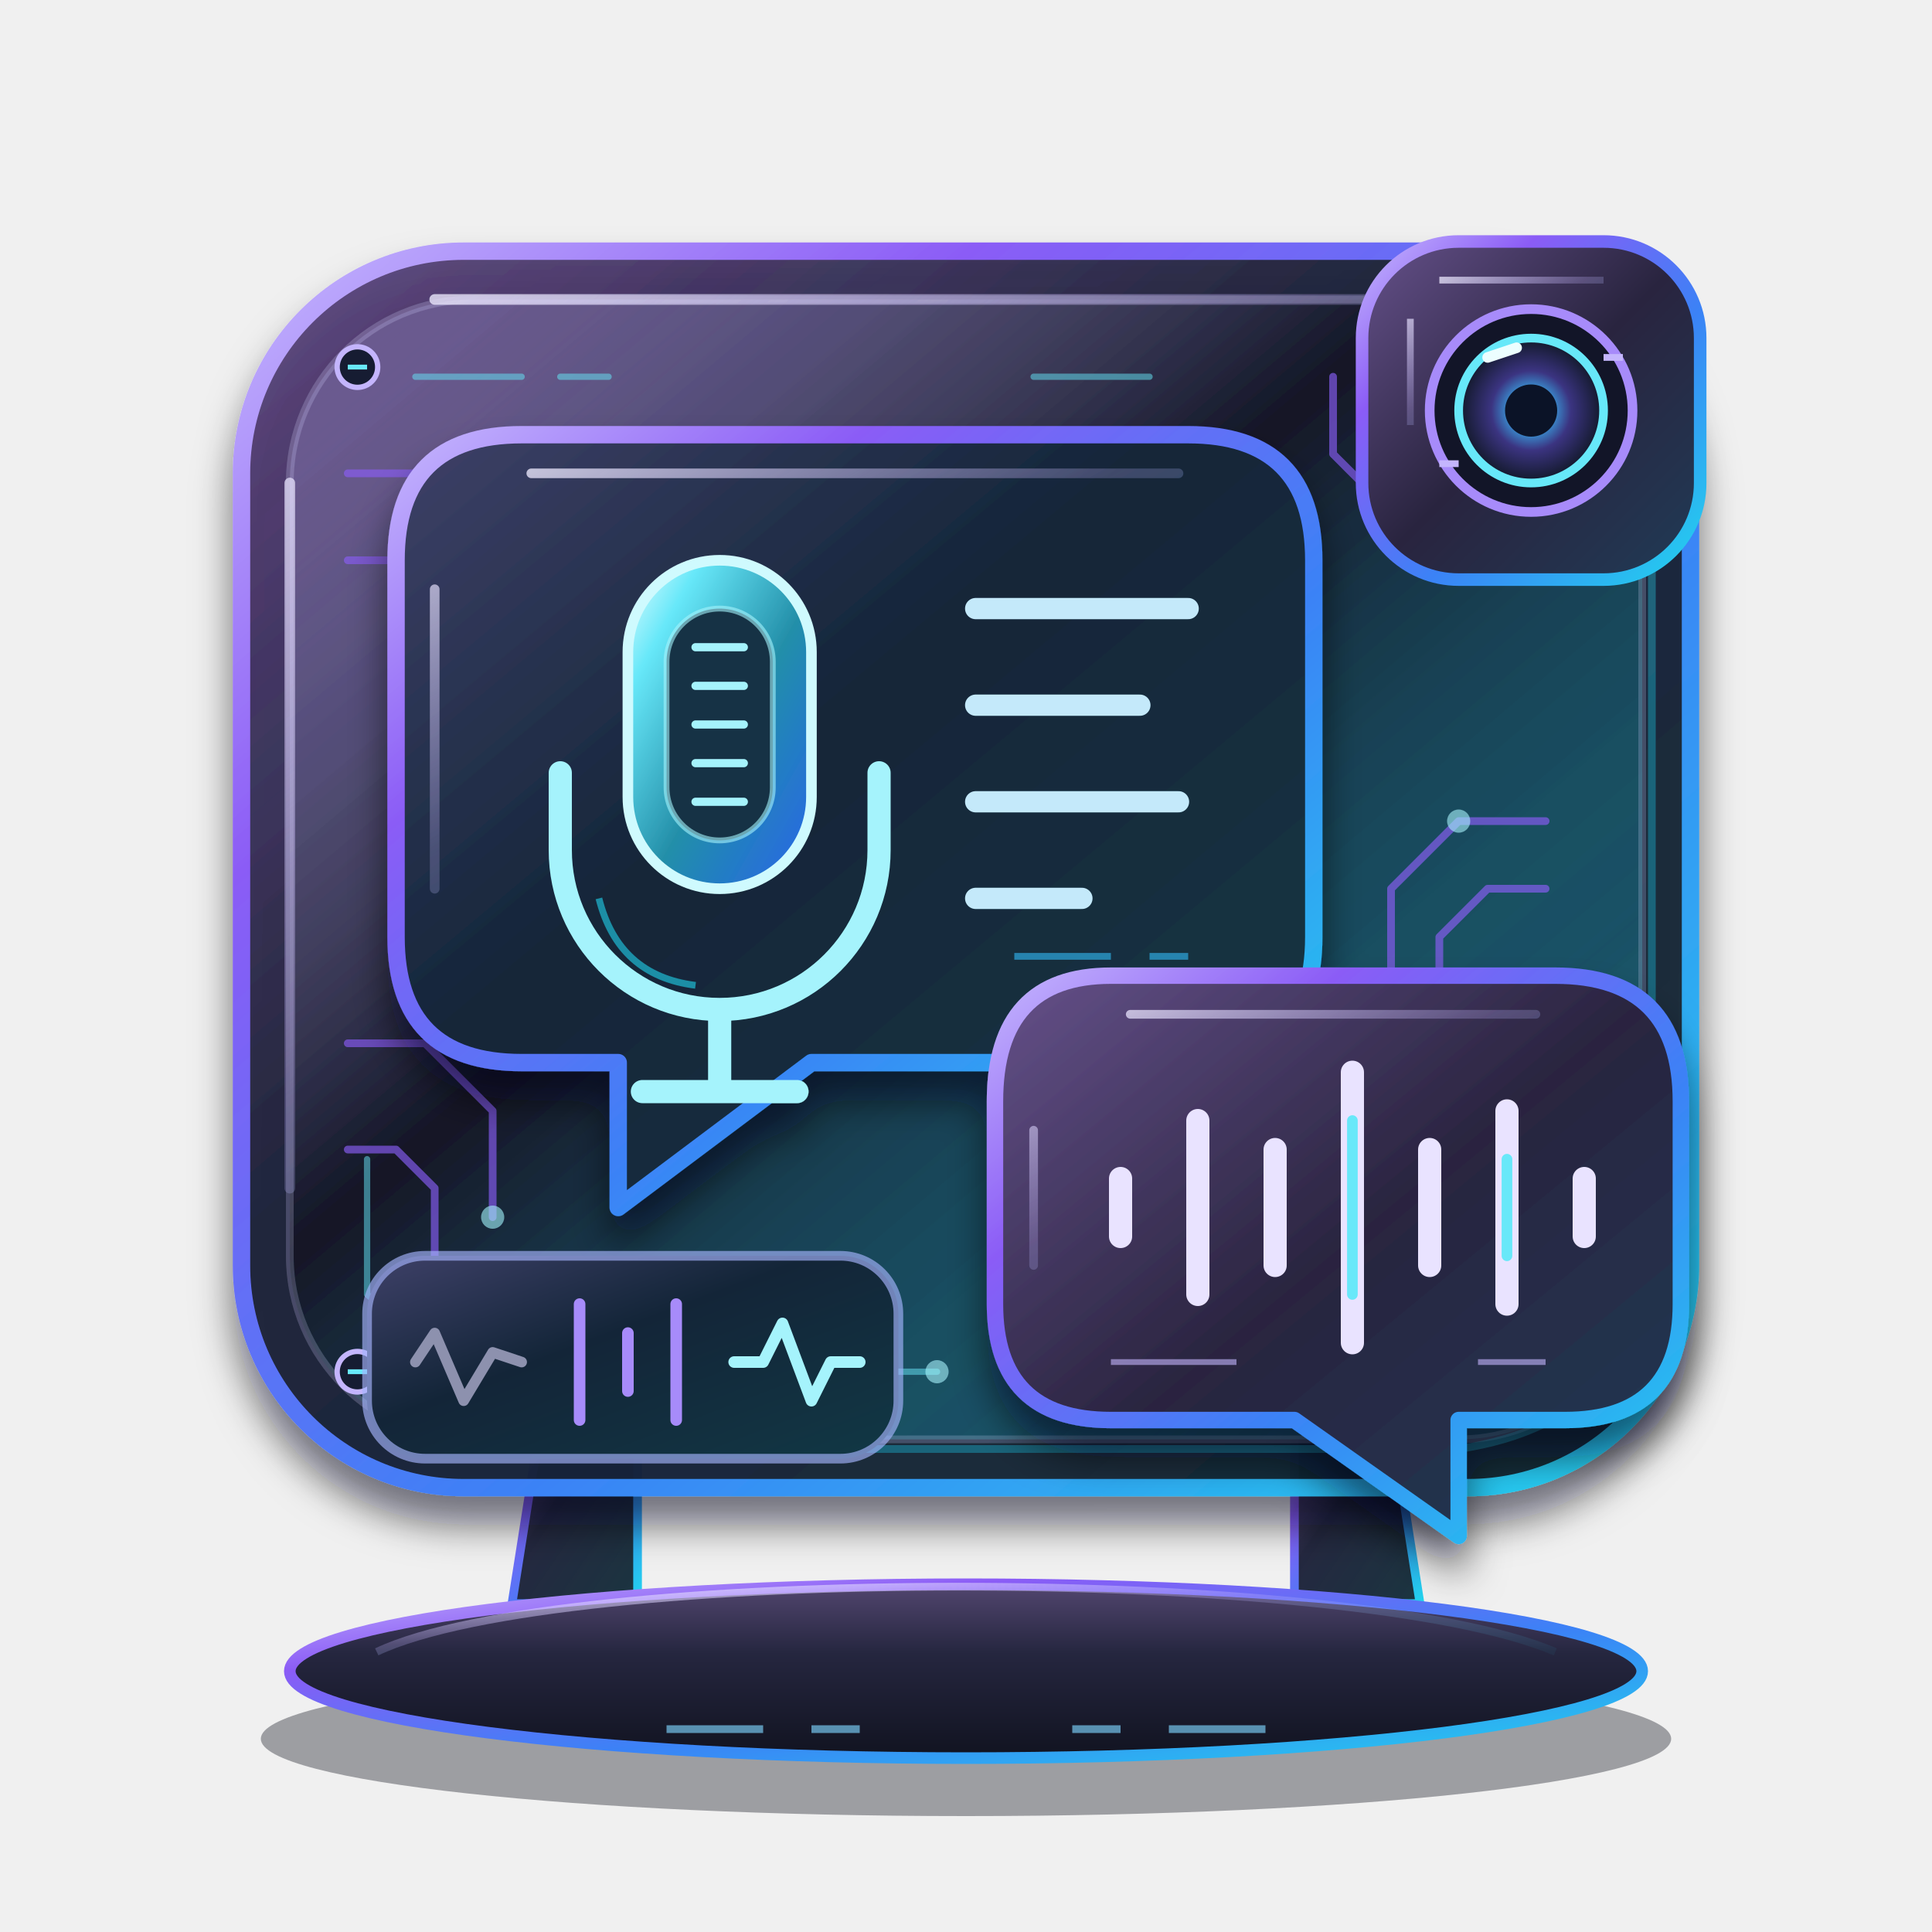
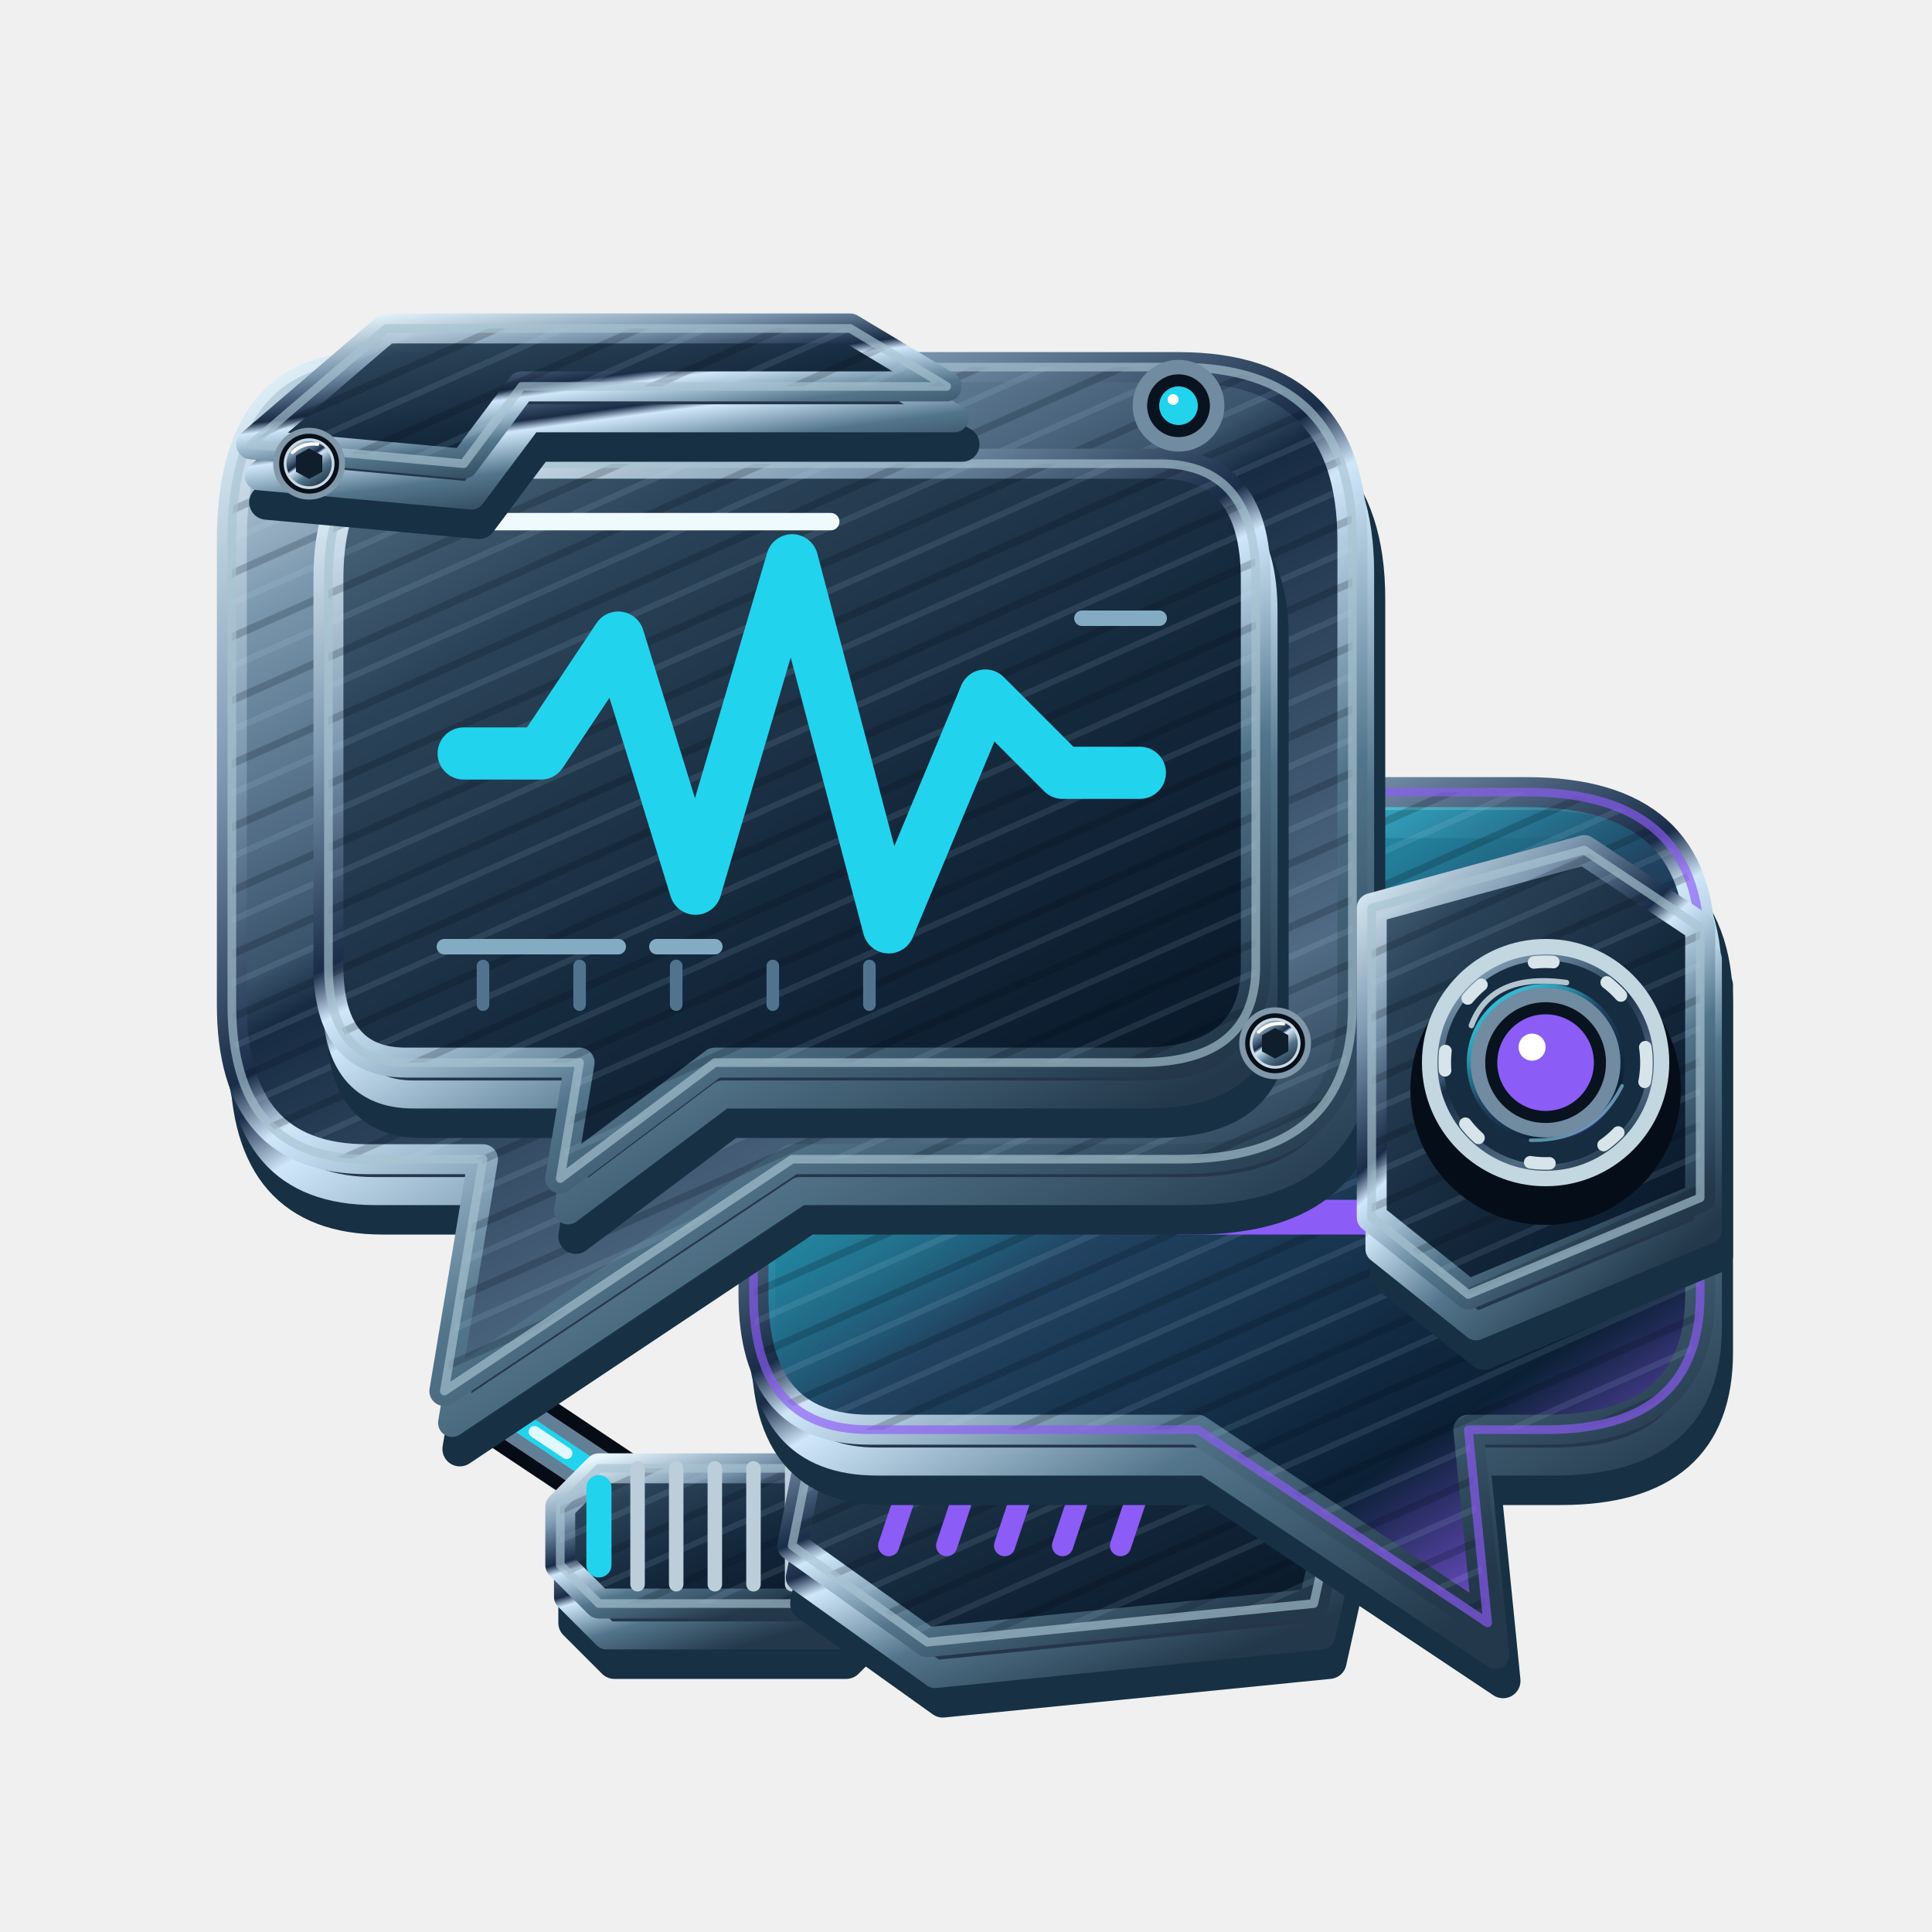
- <svg xmlns="http://www.w3.org/2000/svg" width="200" height="200" viewBox="0 0 200 200" role="img" aria-label="Conversación con Alice" data-icon="identification" data-semantic="conversation-channel text-dialogue filtered-voice-session contextual-vision speech-output" data-visual-style="proposal04-ai-glass" data-detail-scale="navigation-readable" data-motion="static" shape-rendering="geometricPrecision">
+ <svg xmlns="http://www.w3.org/2000/svg" width="200" height="200" viewBox="0 0 200 200" role="img" aria-label="Conversación con Alice" data-icon="identification" data-semantic="conversation-channel text-dialogue filtered-voice-session contextual-vision speech-output" data-visual-style="titanio-optico" data-motion="static">
  <defs>
-     <linearGradient id="conversation-p04-rim" x1="0" y1="0" x2="1" y2="1">
-       <stop stop-color="#c4b5fd" />
-       <stop offset=".25" stop-color="#8b5cf6" />
-       <stop offset=".6" stop-color="#3b82f6" />
-       <stop offset="1" stop-color="#22d3ee" />
+     <pattern id="alice-identification-brushing" width="3" height="3" patternUnits="userSpaceOnUse" patternTransform="rotate(-24)">
+       <path d="M0 .4h3" stroke="#d1e6fa" opacity=".10" stroke-width=".32" />
+       <path d="M0 2h3" stroke="#020913" opacity=".20" stroke-width=".38" />
+     </pattern>
+     <linearGradient id="alice-identification-bevel" x1="0" y1="0" x2=".68" y2="1">
+       <stop stop-color="#e9f8ff" />
+       <stop offset=".27" stop-color="#7d98b0" />
+       <stop offset=".48" stop-color="#192c48" />
+       <stop offset=".53" stop-color="#d0e7fa" />
+       <stop offset=".73" stop-color="#53758b" />
+       <stop offset="1" stop-color="#23384b" />
    </linearGradient>
-     <linearGradient id="conversation-p04-frame" x1="0" y1="0" x2="1" y2="1">
-       <stop stop-color="#5b427e" stop-opacity=".92" />
-       <stop offset=".4" stop-color="#1c2039" stop-opacity=".96" />
-       <stop offset="1" stop-color="#0d2935" stop-opacity=".94" />
+     <linearGradient id="alice-identification-metal" x1="0" y1="0" x2=".62" y2="1">
+       <stop stop-color="#d9e5f0" />
+       <stop offset=".19" stop-color="#7895ac" />
+       <stop offset=".44" stop-color="#39536b" />
+       <stop offset=".48" stop-color="#172c43" />
+       <stop offset=".84" stop-color="#516b84" />
+       <stop offset="1" stop-color="#263d50" />
    </linearGradient>
-     <linearGradient id="conversation-p04-face" x1="0" y1="0" x2="1" y2="1">
-       <stop stop-color="#c4b5fd" stop-opacity=".16" />
-       <stop offset=".42" stop-color="#111524" stop-opacity=".92" />
-       <stop offset="1" stop-color="#22d3ee" stop-opacity=".12" />
+     <linearGradient id="alice-identification-dark-metal" x1="0" y1="0" x2=".85" y2="1">
+       <stop stop-color="#506b80" />
+       <stop offset=".23" stop-color="#2a4257" />
+       <stop offset=".58" stop-color="#15293d" />
+       <stop offset="1" stop-color="#081728" />
    </linearGradient>
-     <linearGradient id="conversation-p04-input" x1="0" y1="0" x2="1" y2="1">
-       <stop stop-color="#3f4169" />
-       <stop offset=".42" stop-color="#132538" />
-       <stop offset="1" stop-color="#113845" />
+     <linearGradient id="alice-identification-glass" x1=".06" y1="0" x2=".84" y2="1">
+       <stop stop-color="#22d3ee" />
+       <stop offset=".23" stop-color="#22d3ee" stop-opacity=".65" />
+       <stop offset=".48" stop-color="#214260" />
+       <stop offset=".8" stop-color="#0b2035" />
+       <stop offset="1" stop-color="#8b5cf6" />
    </linearGradient>
-     <linearGradient id="conversation-p04-reply" x1="0" y1="0" x2="1" y2="1">
-       <stop stop-color="#66518b" />
-       <stop offset=".5" stop-color="#29243f" />
-       <stop offset="1" stop-color="#203b56" />
+     <linearGradient id="alice-identification-enamel" x1="0" y1="0" x2=".7" y2="1">
+       <stop stop-color="#eeffff" />
+       <stop offset=".2" stop-color="#22d3ee" />
+       <stop offset=".7" stop-color="#22d3ee" />
+       <stop offset="1" stop-color="#8b5cf6" />
    </linearGradient>
-     <linearGradient id="conversation-p04-microphone" x1="0" y1="0" x2="1" y2="1">
-       <stop stop-color="#ecfeff" />
-       <stop offset=".2" stop-color="#67e8f9" />
-       <stop offset=".55" stop-color="#248fa9" />
-       <stop offset="1" stop-color="#2563eb" />
+     <linearGradient id="alice-identification-screw-metal">
+       <stop stop-color="#4a6277" />
+       <stop offset=".43" stop-color="#d7e5eb" />
+       <stop offset="1" stop-color="#42556b" />
    </linearGradient>
-     <linearGradient id="conversation-p04-highlight" x1="0" y1="0" x2="1" y2="1">
-       <stop stop-color="#f5f3ff" stop-opacity=".85" />
-       <stop offset=".45" stop-color="#c4b5fd" stop-opacity=".26" />
-       <stop offset="1" stop-color="#22d3ee" stop-opacity=".05" />
-     </linearGradient>
-     <linearGradient id="conversation-p04-base" x1="0" y1="0" x2="0" y2="1">
-       <stop stop-color="#52466f" />
-       <stop offset=".4" stop-color="#25263f" />
-       <stop offset="1" stop-color="#111320" />
-     </linearGradient>
-     <radialGradient id="conversation-p04-lens">
-       <stop stop-color="#a5f3fc" />
-       <stop offset=".2" stop-color="#38bdf8" />
-       <stop offset=".55" stop-color="#3b3481" />
-       <stop offset="1" stop-color="#111827" />
-     </radialGradient>
-     <filter id="conversation-p04-shadow" x="-25%" y="-25%" width="150%" height="160%">
-       <feDropShadow dx="0" dy="3" stdDeviation="2" flood-color="#03030c" flood-opacity=".55" />
-     </filter>
-     <clipPath id="conversation-p04-interior">
-       <rect x="33" y="34" width="134" height="112" rx="17" />
-     </clipPath>
  </defs>
-   <g data-symbol="conversation-channel text-dialogue filtered-voice-session contextual-vision speech-output" data-detail="conversation-channel-chassis">
-     <ellipse cx="100" cy="180" rx="73" ry="8" fill="#030511" opacity=".35" />
-     <g data-detail="glass-supports" fill="url(#conversation-p04-frame)" stroke="url(#conversation-p04-rim)" stroke-width=".9">
-       <path d="M56 147h10v19H53Z" />
-       <path d="M134 147h10l3 19h-13Z" />
+   <g transform="scale(2)" stroke-linecap="round" stroke-linejoin="round">
+     <g data-component="audio-circuit">
+       <g>
+         <path d="M26 61v12l9 6h13" fill="none" stroke="#050c16" stroke-width="3.8" />
+         <path d="M26 61v12l9 6h13" fill="none" stroke="#637f96" stroke-width="2.4" />
+         <path d="M26 61v12l9 6h13" fill="none" stroke="#22d3ee" stroke-width="1.1" />
+         <path d="M26 61v12l9 6h13" fill="none" stroke="#e0f8ff" stroke-width=".6" stroke-dasharray="2 5" />
+       </g>
+       <g transform="translate(37 79) rotate(0)">
+         <path d="M-6-3h12l2 2v3l-2 2H-6l-2-2v-3Z" transform="translate(.8 3)" fill="#0a1424" stroke="#173044" stroke-width="1.8" />
+         <path d="M-6-3h12l2 2v3l-2 2H-6l-2-2v-3Z" transform="translate(.4 1.65)" fill="#25364b" stroke="url(#alice-identification-bevel)" stroke-width="1.45" />
+         <path d="M-6-3h12l2 2v3l-2 2H-6l-2-2v-3Z" fill="url(#alice-identification-dark-metal)" stroke="url(#alice-identification-bevel)" stroke-width="1.55" />
+         <path d="M-6-3h12l2 2v3l-2 2H-6l-2-2v-3Z" fill="url(#alice-identification-brushing)" stroke="#a8c3d1" stroke-opacity=".66" stroke-width=".45" />
+         <path d="M-4-3v6m2-6v6m2-6v6m2-6v6m2-6v6" fill="none" stroke="#bcced9" stroke-width="0.75" />
+         <path d="M-6-2v4m12-4v4" fill="none" stroke="#22d3ee" stroke-width="1.3" />
+       </g>
+       <path d="M43 70l19-2 8 6-2 9-20 2-7-5Z" transform="translate(.8 3)" fill="#0a1424" stroke="#173044" stroke-width="1.8" />
+       <path d="M43 70l19-2 8 6-2 9-20 2-7-5Z" transform="translate(.4 1.65)" fill="#25364b" stroke="url(#alice-identification-bevel)" stroke-width="1.45" />
+       <path d="M43 70l19-2 8 6-2 9-20 2-7-5Z" fill="url(#alice-identification-dark-metal)" stroke="url(#alice-identification-bevel)" stroke-width="1.55" />
+       <path d="M43 70l19-2 8 6-2 9-20 2-7-5Z" fill="url(#alice-identification-brushing)" stroke="#a8c3d1" stroke-opacity=".66" stroke-width=".45" />
+       <path d="M48 74l-2 6" fill="none" stroke="#8b5cf6" stroke-width="1.1" />
+       <path d="M51 74l-2 6" fill="none" stroke="#8b5cf6" stroke-width="1.1" />
+       <path d="M54 74l-2 6" fill="none" stroke="#8b5cf6" stroke-width="1.1" />
+       <path d="M57 74l-2 6" fill="none" stroke="#8b5cf6" stroke-width="1.1" />
+       <path d="M60 74l-2 6" fill="none" stroke="#8b5cf6" stroke-width="1.1" />
    </g>
-     <g data-detail="glass-console-base">
-       <ellipse cx="100" cy="173" rx="70" ry="9" fill="url(#conversation-p04-base)" stroke="url(#conversation-p04-rim)" stroke-width="1.2" />
-       <path d="M39 171c19-9 101-9 122 0" fill="none" stroke="url(#conversation-p04-highlight)" stroke-width=".8" />
-       <path d="M69 179h10m5 0h5m22 0h5m5 0h10" fill="none" stroke="#7dd3fc" stroke-width=".8" opacity=".65" />
+     <g data-part="reply">
+       <path d="M45 41H79Q88 41 88 49V67Q88 74 80 74H76L77 84 62 74H45Q39 74 39 67V49Q39 41 45 41Z" transform="translate(.8 3)" fill="#0a1424" stroke="#173044" stroke-width="1.8" />
+       <path d="M45 41H79Q88 41 88 49V67Q88 74 80 74H76L77 84 62 74H45Q39 74 39 67V49Q39 41 45 41Z" transform="translate(.4 1.65)" fill="#25364b" stroke="url(#alice-identification-bevel)" stroke-width="1.45" />
+       <path d="M45 41H79Q88 41 88 49V67Q88 74 80 74H76L77 84 62 74H45Q39 74 39 67V49Q39 41 45 41Z" fill="url(#alice-identification-glass)" stroke="url(#alice-identification-bevel)" stroke-width="1.55" />
+       <path d="M45 41H79Q88 41 88 49V67Q88 74 80 74H76L77 84 62 74H45Q39 74 39 67V49Q39 41 45 41Z" fill="url(#alice-identification-brushing)" stroke="#8b5cf6" stroke-opacity=".66" stroke-width=".45" />
+       <path d="M57 58H80M61 63H74" fill="none" stroke="#8b5cf6" stroke-width="1.8" />
    </g>
-     <g filter="url(#conversation-p04-shadow)">
-       <rect x="25" y="26" width="150" height="128" rx="23" fill="url(#conversation-p04-frame)" stroke="url(#conversation-p04-rim)" stroke-width="1.8" />
-       <rect x="30" y="31" width="140" height="118" rx="19" fill="url(#conversation-p04-face)" stroke="#ddd6fe" stroke-opacity=".22" stroke-width=".8" />
-       <path d="M45 31h107m-122 19v73" fill="none" stroke="url(#conversation-p04-highlight)" stroke-width="1.1" stroke-linecap="round" />
-       <path d="M171 54v73q0 20-20 23H47" fill="none" stroke="#22d3ee" stroke-opacity=".35" stroke-width=".8" />
-       <g data-detail="etched-conversation-circuits" clip-path="url(#conversation-p04-interior)" fill="none" stroke-linecap="round" stroke-linejoin="round">
-         <path d="M36 49h9m-9 9h5m-5 50h8l7 7v11m-15-7h5l4 4v8M138 39v8l8 8h16m-19-16v5l9 9h10M160 85h-9l-7 7v9m16-9h-6l-5 5v4" stroke="#8b5cf6" stroke-width=".8" opacity=".65" />
-         <path d="M38 120v14l9 8h50m39 0h21l6-6M43 39h11m4 0h5m44 0h12" stroke="#67e8f9" stroke-width=".65" opacity=".5" />
-         <g fill="#a5f3fc" stroke="none" opacity=".6">
-           <circle cx="45" cy="49" r="1.2" />
-           <circle cx="51" cy="126" r="1.2" />
-           <circle cx="151" cy="85" r="1.2" />
-           <circle cx="97" cy="142" r="1.2" />
+     <g data-part="dialogue">
+       <path d="M19 19H61Q70 19 70 28V52Q70 60 61 60H41L23 72 25 60H19Q12 60 12 52V28Q12 19 19 19Z" transform="translate(.8 3)" fill="#0a1424" stroke="#173044" stroke-width="1.8" />
+       <path d="M19 19H61Q70 19 70 28V52Q70 60 61 60H41L23 72 25 60H19Q12 60 12 52V28Q12 19 19 19Z" transform="translate(.4 1.65)" fill="#25364b" stroke="url(#alice-identification-bevel)" stroke-width="1.45" />
+       <path d="M19 19H61Q70 19 70 28V52Q70 60 61 60H41L23 72 25 60H19Q12 60 12 52V28Q12 19 19 19Z" fill="url(#alice-identification-metal)" stroke="url(#alice-identification-bevel)" stroke-width="1.55" />
+       <path d="M19 19H61Q70 19 70 28V52Q70 60 61 60H41L23 72 25 60H19Q12 60 12 52V28Q12 19 19 19Z" fill="url(#alice-identification-brushing)" stroke="#a8c3d1" stroke-opacity=".66" stroke-width=".45" />
+       <path d="M21 24H60Q65 24 65 30V50Q65 55 59 55H37L29 61 30 55H21Q17 55 17 50V30Q17 24 21 24Z" transform="translate(.8 3)" fill="#0a1424" stroke="#173044" stroke-width="1.8" />
+       <path d="M21 24H60Q65 24 65 30V50Q65 55 59 55H37L29 61 30 55H21Q17 55 17 50V30Q17 24 21 24Z" transform="translate(.4 1.65)" fill="#25364b" stroke="url(#alice-identification-bevel)" stroke-width="1.45" />
+       <path d="M21 24H60Q65 24 65 30V50Q65 55 59 55H37L29 61 30 55H21Q17 55 17 50V30Q17 24 21 24Z" fill="url(#alice-identification-dark-metal)" stroke="url(#alice-identification-bevel)" stroke-width="1.55" />
+       <path d="M21 24H60Q65 24 65 30V50Q65 55 59 55H37L29 61 30 55H21Q17 55 17 50V30Q17 24 21 24Z" fill="url(#alice-identification-brushing)" stroke="#a8c3d1" stroke-opacity=".66" stroke-width=".45" />
+       <path d="M24 39H28L32 33 36 46 41 29 46 48 51 36 55 40H59" fill="none" stroke="#22d3ee" stroke-width="2.7" />
+       <path d="M22 27H43" fill="none" stroke="#effaff" stroke-width="0.9" />
+       <circle cx="61" cy="21" r="2" fill="#08131f" stroke="#718ba0" stroke-width=".75" />
+       <circle cx="61" cy="21" r="1" fill="#22d3ee" />
+       <circle cx="60.72" cy="20.68" r="0.28" fill="#fff" />
+       <g data-component="acoustic-transducer">
+         <path d="M13 23l7-6h24l5 3H27l-3 4Z" transform="translate(.8 3)" fill="#0a1424" stroke="#173044" stroke-width="1.8" />
+         <path d="M13 23l7-6h24l5 3H27l-3 4Z" transform="translate(.4 1.65)" fill="#25364b" stroke="url(#alice-identification-bevel)" stroke-width="1.45" />
+         <path d="M13 23l7-6h24l5 3H27l-3 4Z" fill="url(#alice-identification-dark-metal)" stroke="url(#alice-identification-bevel)" stroke-width="1.55" />
+         <path d="M13 23l7-6h24l5 3H27l-3 4Z" fill="url(#alice-identification-brushing)" stroke="#a8c3d1" stroke-opacity=".66" stroke-width=".45" />
+         <path d="M23 49h9m2 0h3m19-17h4" fill="none" stroke="#83acc2" stroke-width="0.8" />
+         <path d="M25 52v-2" fill="none" stroke="#52738e" stroke-width="0.65" />
+         <path d="M30 52v-2" fill="none" stroke="#52738e" stroke-width="0.65" />
+         <path d="M35 52v-2" fill="none" stroke="#52738e" stroke-width="0.65" />
+         <path d="M40 52v-2" fill="none" stroke="#52738e" stroke-width="0.65" />
+         <path d="M45 52v-2" fill="none" stroke="#52738e" stroke-width="0.65" />
+         <path d="M71 47 82 44 88 48V62L76 67 71 63Z" transform="translate(.8 3)" fill="#0a1424" stroke="#173044" stroke-width="1.8" />
+         <path d="M71 47 82 44 88 48V62L76 67 71 63Z" transform="translate(.4 1.65)" fill="#25364b" stroke="url(#alice-identification-bevel)" stroke-width="1.45" />
+         <path d="M71 47 82 44 88 48V62L76 67 71 63Z" fill="url(#alice-identification-dark-metal)" stroke="url(#alice-identification-bevel)" stroke-width="1.55" />
+         <path d="M71 47 82 44 88 48V62L76 67 71 63Z" fill="url(#alice-identification-brushing)" stroke="#a8c3d1" stroke-opacity=".66" stroke-width=".45" />
+         <circle cx="80" cy="56.4" r="7" fill="#050e18" />
+         <circle cx="80" cy="55" r="6" fill="url(#alice-identification-metal)" stroke="#c2d7e0" stroke-width=".8" />
+         <circle cx="80" cy="55" r="4.68" fill="url(#alice-identification-glass)" stroke="#162c40" stroke-width="1.2" />
+         <path d="M76.16 53.08Q77.18 50.32 81.08 50.86" fill="none" stroke="#e4f6ff" stroke-opacity=".75" stroke-width="0.288" />
+         <path d="M79.22 59.02Q82.52 59.08 83.96 56.2" fill="none" stroke="#86cbe0" stroke-opacity=".65" stroke-width="0.18" />
+         <circle cx="80" cy="55" r="5.22" fill="none" stroke="#d7e5ea" stroke-width=".65" stroke-dasharray="1 3" />
+         <circle cx="80" cy="55" r="3.5" fill="#08131f" stroke="#718ba0" stroke-width=".75" />
+         <circle cx="80" cy="55" r="2.5" fill="#8b5cf6" />
+         <circle cx="79.3" cy="54.2" r="0.7" fill="#fff" />
+         <g transform="translate(16 24) scale(1.1)">
+           <circle r="1.55" fill="#06101b" stroke="#8198a9" stroke-width=".28" />
+           <circle r="1.13" fill="url(#alice-identification-bevel)" stroke="#cad9e4" stroke-width=".13" />
+           <path d="M-.62-.38 0-.72 .62-.38 .62.38 0 .72-.62.38Z" fill="#101d2b" />
+           <path d="M-.78-.53Q-.3-1 .4-.92" stroke="white" stroke-width=".16" fill="none" />
        </g>
-       </g>
-       <g data-detail="glass-bezel-fasteners" fill="#161b30" stroke="#c4b5fd" stroke-width=".55">
-         <g transform="translate(37 38)">
-           <circle r="2.1" />
-           <path d="M-1 0h2" stroke="#67e8f9" stroke-width=".5" />
-         </g>
-         <g transform="translate(163 38)">
-           <circle r="2.1" />
-           <path d="M-1 0h2" stroke="#67e8f9" stroke-width=".5" />
-         </g>
-         <g transform="translate(37 142)">
-           <circle r="2.1" />
-           <path d="M-1 0h2" stroke="#67e8f9" stroke-width=".5" />
-         </g>
-         <g transform="translate(163 142)">
-           <circle r="2.1" />
-           <path d="M-1 0h2" stroke="#67e8f9" stroke-width=".5" />
+         <g transform="translate(66 54) scale(1.1)">
+           <circle r="1.55" fill="#06101b" stroke="#8198a9" stroke-width=".28" />
+           <circle r="1.13" fill="url(#alice-identification-bevel)" stroke="#cad9e4" stroke-width=".13" />
+           <path d="M-.62-.38 0-.72 .62-.38 .62.38 0 .72-.62.38Z" fill="#101d2b" />
+           <path d="M-.78-.53Q-.3-1 .4-.92" stroke="white" stroke-width=".16" fill="none" />
        </g>
      </g>
    </g>
-     <g data-detail="optional-visual-context" data-activation="separate-session" data-indicator="illustration-only">
-       <rect x="141" y="25" width="35" height="35" rx="10" fill="url(#conversation-p04-reply)" stroke="url(#conversation-p04-rim)" stroke-width="1.3" />
-       <path d="M149 29h17m-20 4v11" fill="none" stroke="url(#conversation-p04-highlight)" stroke-width=".7" />
-       <g data-detail="camera-context-lens">
-         <circle cx="158.5" cy="42.5" r="10.5" fill="#121528" stroke="#a78bfa" stroke-width="1" />
-         <circle cx="158.5" cy="42.5" r="7.5" fill="url(#conversation-p04-lens)" stroke="#67e8f9" stroke-width=".9" />
-         <circle cx="158.5" cy="42.5" r="2.7" fill="#0b1327" />
-         <path d="m154 37 3-1" stroke="#ecfeff" stroke-width="1.1" stroke-linecap="round" />
-         <path d="M149 48h2m15-11h2" stroke="#c4b5fd" stroke-width=".7" />
-       </g>
-     </g>
-     <g data-detail="conversation-turns" filter="url(#conversation-p04-shadow)">
-       <g data-detail="text-message-input">
-         <path d="M54 45h69q13 0 13 13v39q0 13-13 13H84l-20 15v-15H54q-13 0-13-13V58q0-13 13-13Z" fill="url(#conversation-p04-input)" stroke="url(#conversation-p04-rim)" stroke-width="1.8" stroke-linejoin="round" />
-         <path d="M55 49h67m-77 12v31" fill="none" stroke="url(#conversation-p04-highlight)" stroke-width="1" stroke-linecap="round" />
-         <path d="M101 63h22m-22 10h17m-17 10h21m-21 10h11" fill="none" stroke="#c4e9fa" stroke-width="2.2" stroke-linecap="round" />
-         <path d="M105 99h10m4 0h4" stroke="#38bdf8" stroke-opacity=".6" stroke-width=".7" />
-       </g>
-       <g data-detail="owner-voice-microphone" data-activation="started-session">
-         <rect x="65" y="58" width="19" height="34" rx="9.5" fill="url(#conversation-p04-microphone)" stroke="#cffafe" stroke-width="1.1" />
-         <rect x="69" y="63" width="11" height="24" rx="5.5" fill="#143345" stroke="#a5f3fc" stroke-opacity=".6" stroke-width=".6" />
-         <path d="M72 67h5" stroke="#a5f3fc" stroke-width=".85" stroke-linecap="round" />
-         <path d="M72 71h5" stroke="#a5f3fc" stroke-width=".85" stroke-linecap="round" />
-         <path d="M72 75h5" stroke="#a5f3fc" stroke-width=".85" stroke-linecap="round" />
-         <path d="M72 79h5" stroke="#a5f3fc" stroke-width=".85" stroke-linecap="round" />
-         <path d="M72 83h5" stroke="#a5f3fc" stroke-width=".85" stroke-linecap="round" />
-         <path d="M58 80v8a16.5 16.5 0 0 0 33 0v-8M74.5 105v8m-8 0h16" fill="none" stroke="#a5f3fc" stroke-width="2.4" stroke-linecap="round" />
-         <path d="M62 93q2 8 10 9" fill="none" stroke="#22d3ee" stroke-width=".7" opacity=".6" />
-       </g>
-       <g data-detail="conversational-voice-output" data-transmission="session-or-manual">
-         <path d="M115 101h46q13 0 13 13v21q0 12-12 12h-11v12l-17-12h-19q-12 0-12-12v-21q0-13 12-13Z" fill="url(#conversation-p04-reply)" stroke="url(#conversation-p04-rim)" stroke-width="1.7" stroke-linejoin="round" />
-         <path d="M117 105h42m-52 12v14" fill="none" stroke="url(#conversation-p04-highlight)" stroke-width=".9" stroke-linecap="round" />
-         <g data-detail="speech-waveform" stroke-linecap="round">
-           <path d="M116 122v6m8-12v18m8-15v12m8-20v28m8-20v12m8-16v20m8-13v6" fill="none" stroke="#e9e3ff" stroke-width="2.4" />
-           <path d="M140 116v18m16-14v10" stroke="#67e8f9" stroke-width="1.1" />
-         </g>
-         <path d="M115 141h13m25 0h7" stroke="#c4b5fd" stroke-opacity=".6" stroke-width=".6" />
-       </g>
-     </g>
-     <g data-detail="local-noise-filter" data-processing="local-before-transcription">
-       <rect x="38" y="130" width="55" height="21" rx="6" fill="url(#conversation-p04-input)" stroke="#a5b4fc" stroke-opacity=".65" stroke-width="1" />
-       <path d="M44 133h36" stroke="url(#conversation-p04-highlight)" stroke-width=".65" />
-       <path data-detail="background-noise-input" d="m43 141 2-3 3 7 3-5 3 1" fill="none" stroke="#8d91ae" stroke-width="1.1" stroke-linecap="round" stroke-linejoin="round" />
-       <g data-detail="noise-filter-fins" stroke="#a78bfa" stroke-width="1.2" stroke-linecap="round">
-         <path d="M60 135v12m5-9v6m5-9v12" />
-       </g>
-       <path data-detail="filtered-voice-signal" d="M76 141h3l2-4 3 8 2-4h3" fill="none" stroke="#a5f3fc" stroke-width="1.2" stroke-linecap="round" stroke-linejoin="round" />
-     </g>
  </g>
</svg>
